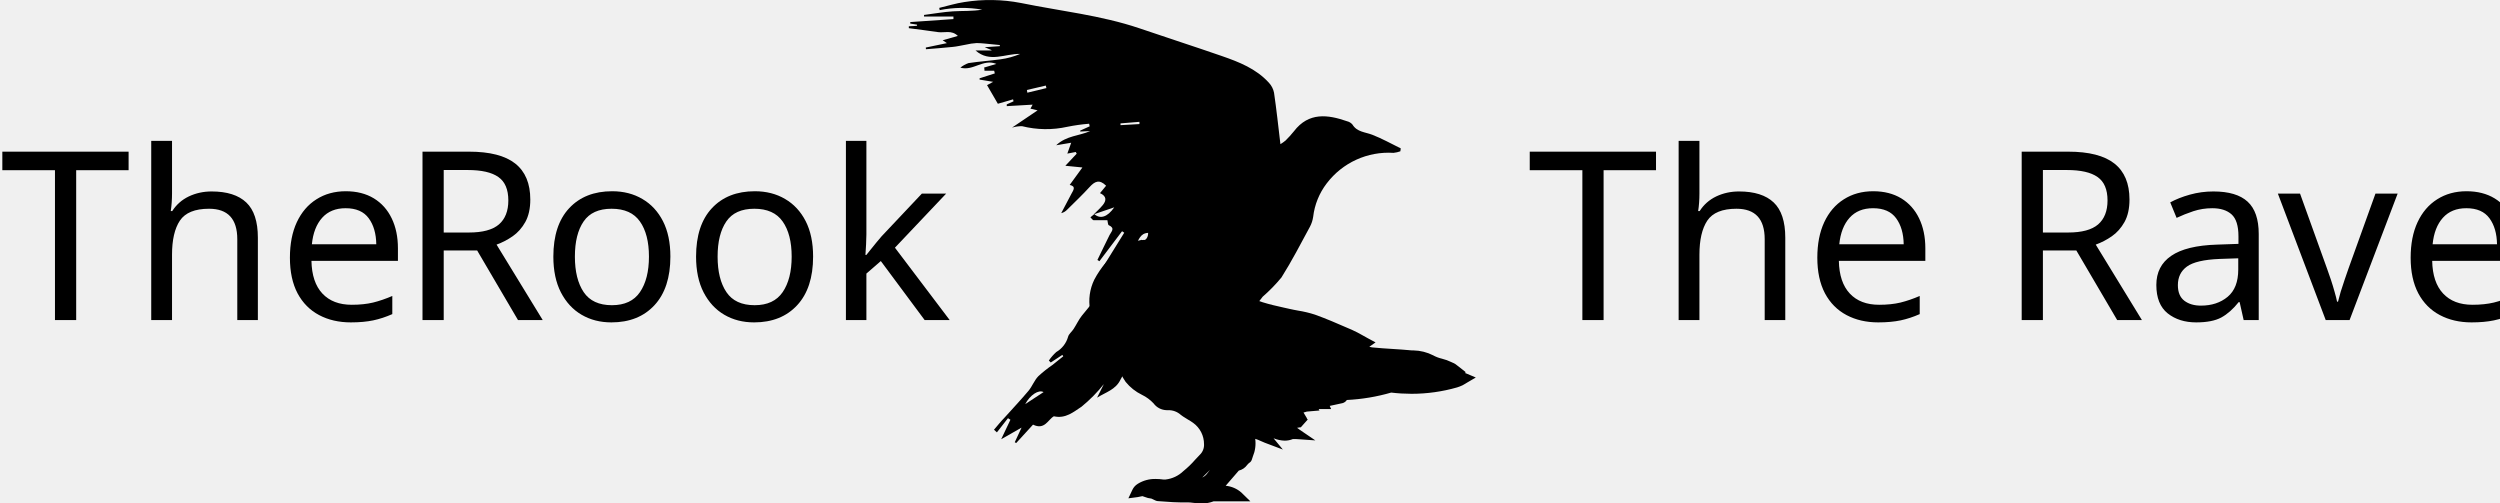
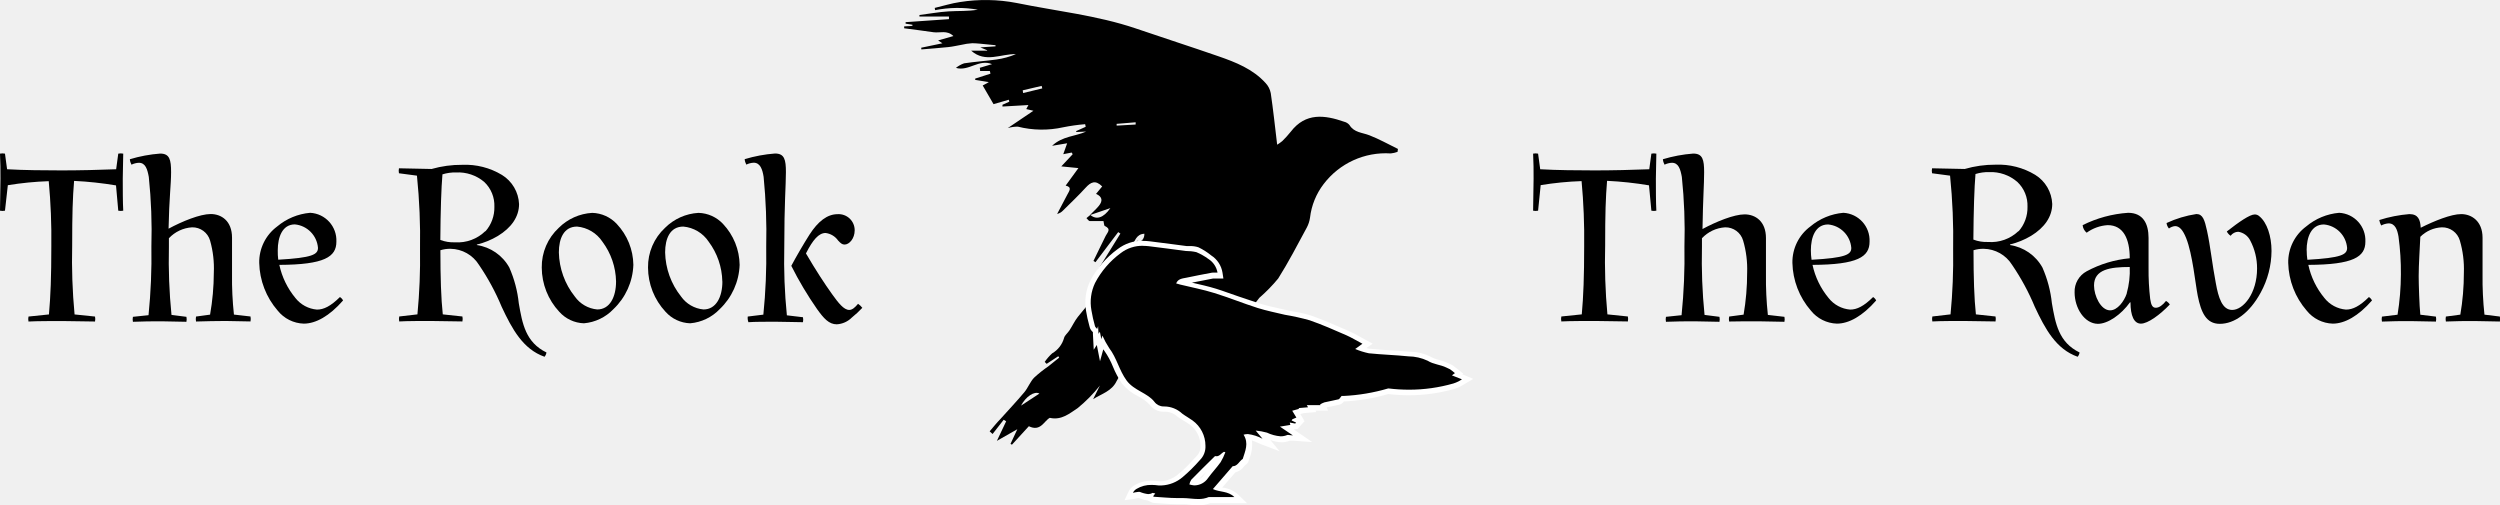
- <svg xmlns="http://www.w3.org/2000/svg" viewBox="0 0 368.14 74.05">
-   <defs>
-     <style>.cls-1{fill:#000;}.cls-2{font-size:34.74px;font-family:Litania-Regular, Litania;}.cls-3{letter-spacing:-0.01em;}</style>
-   </defs>
-   <g id="Layer_2" data-name="Layer 2">
-     <g id="Layer_1-2" data-name="Layer 1">
-       <path d="M161.07,31.56c.44-.45.92-.87,1.32-1.36.56-.68.57-1.32-.41-1.76l.9-1.09c-1-1-1.68-.63-2.43.19-1.05,1.15-2.19,2.23-3.3,3.33a1.77,1.77,0,0,1-.88.52c.5-.94,1-1.89,1.49-2.83.29-.55.75-1.11-.24-1.33l1.87-2.57-2.51-.25,1.67-1.78-.14-.25-1.24.24.57-1.6-2.21.37c1.51-1.43,3.41-1.37,5-2.09l-1.46.07,0-.14,1.39-.63-.08-.38a27.12,27.12,0,0,0-3.2.45,14.47,14.47,0,0,1-6.68-.09,5.07,5.07,0,0,0-1.47.21l3.76-2.54L151.74,16l.32-.59-3.81.22,0-.26,1-.45-.07-.29-2.24.65-1.59-2.74.9-.49-2-.33,0-.19,2.24-.72-.09-.39h-1.43s0-.39-.06-.47l1.81-.54c-1.94-.8-3.42,1.1-5.3.55a4,4,0,0,1,1.2-.67c1.57-.24,3.16-.34,4.74-.56a11.24,11.24,0,0,0,2.87-.79c-2.21-.06-4.48,1.35-6.58-.51H146s0,0,0-.06l-1-.42,2.23-.15,0-.17-.95-.09c-.82-.07-1.64-.19-2.46-.2a9.36,9.36,0,0,0-1.61.24c-.64.11-1.28.27-1.93.33-1.31.14-2.62.23-3.93.34L136.33,7l3.11-.65-.63-.42,2.24-.64c-.92-.91-2-.43-2.91-.56-1.43-.21-2.87-.39-4.31-.58l0-.28c.56,0,1.21-.08,1.21-.08V3.63l-1-.16V3.25l6.36-.44,0-.38h-4.33l0-.23c1.42-.18,2.84-.44,4.26-.53s2.87,0,4.31-.25a17.12,17.12,0,0,0-6.27.07l-.06-.33c1.24-.29,2.46-.68,3.71-.86a24,24,0,0,1,8.32.14c5.82,1.19,11.77,1.81,17.43,3.72,4,1.37,8.12,2.69,12.15,4.09,2.54.88,5.06,1.87,6.93,3.93a3,3,0,0,1,.76,1.48c.36,2.44.62,4.9.94,7.57a6.3,6.3,0,0,0,.76-.54,16,16,0,0,0,1.23-1.36c2.18-2.85,5-2.46,7.84-1.47a1.48,1.48,0,0,1,.77.47c.68,1.13,1.89,1.11,2.94,1.52,1.44.56,2.79,1.32,4.18,2l-.06.43a4.14,4.14,0,0,1-1,.23A11.43,11.43,0,0,0,195.37,27a10,10,0,0,0-2,4.94,4.44,4.44,0,0,1-.47,1.44c-1.36,2.52-2.68,5.07-4.2,7.48a23.76,23.76,0,0,1-2.76,2.83,25.16,25.16,0,0,0-1.6,2.19l1.28,1.38a2.07,2.07,0,0,1,.26,2.5,11.24,11.24,0,0,1-1.71,1.74c-.13-.83-.13-.83.81-2-1.31.26-1.64.71-1.41,1.93a2.14,2.14,0,0,1-1.65,2.35c-.07,0-.18,0-.2,0a12.9,12.9,0,0,1-1.35-2.25c-.09-.23.54-1,.91-1.08,1.17-.18,1.29-.76.93-1.69a2,2,0,0,1-.07-.3c-.35-1.6-1-2-2.63-1.75-.54.1-1.07.25-1.57.37.2-1.21.11-1.32-1.25-1.35-.06.2-.12.42-.19.64s-.16.44-.33.89l-1.32-.67c-.62-.14-1.14.08-1.13.91a.48.48,0,0,1-.11.3l-4,4a1.22,1.22,0,0,1-.38.24A8,8,0,0,0,165,55.9c-.7,1.49-2.19,1.86-3.45,2.66l1-2a21.68,21.68,0,0,1-3.29,3.33c-1.14.74-2.34,1.81-4.07,1.41-.85.46-1.35,2.08-3.07,1.23l-2.48,2.71-.21-.12,1-2.15-3,1.71,1.36-2.87-.36-.23-1.63,2.09-.43-.39c.53-.61,1-1.22,1.58-1.81,1.17-1.31,2.38-2.58,3.51-3.93.55-.66.85-1.54,1.44-2.14A18.29,18.29,0,0,1,155,53.73c.54-.4,1-.84,1.57-1.26l-.13-.21-1.71,1.12-.28-.29a7.16,7.16,0,0,1,1.09-1.25,3.78,3.78,0,0,0,1.74-2.24c.1-.42.56-.75.81-1.15.42-.64.74-1.35,1.21-1.95,1-1.21,1.93-2.41,3-3.54a68,68,0,0,0,5.83-7.15c.07-.1.09-.24,0-.52a3.49,3.49,0,0,0-.57.48c-1.26,1.6-2.46,3.24-3.79,4.78a2.89,2.89,0,0,1-1.59.56c-.15,0-.37-.37-.53-.55l3.9-6.29-.32-.22-3.34,4.42-.29-.19c.6-1.22,1.18-2.46,1.79-3.67.27-.53.86-1-.12-1.45-.13-.06-.12-.41-.2-.73-.66,0-1.35,0-2,0-.18,0-.33-.28-.5-.43l.57-.47c.85.75,1.92.48,2.94-1Zm8,2.73c-1.21.06-1.36,1.08-1.84,1.78C167.9,35.57,169.08,35.6,169.07,34.29Zm-15.4,23.45c-.73-.41-2,.44-2.7,1.77Zm27.27-6.49.38-1.28L180,49.83l0,.29Zm2.4-5.13v-.32l-1.6-.28L182,47ZM151.22,13.25l.06.4,2.81-.68L154,12.6ZM165,18.17l0,.26,2.79-.16,0-.33Z" />
-       <path d="M177,73.68c-.39,0-.78,0-1.18-.07s-.74-.07-1.11-.07h-.84c-.73,0-1.48-.06-2.19-.11l-1.17-.08h-.09l-.15-.07-.38-.21.05-.1-.28,0a2.91,2.91,0,0,1-1-.23l-.35-.12h-.08a1.69,1.69,0,0,0-.41.06l-.35.07-.68.09.29-.62a1.7,1.7,0,0,1,.66-.73,4.44,4.44,0,0,1,2.44-.65,7.87,7.87,0,0,1,1.07.08l.4,0a4.72,4.72,0,0,0,2.81-1.29,14.22,14.22,0,0,0,1.82-1.75l.68-.73a2.36,2.36,0,0,0,.72-1.83,4.19,4.19,0,0,0-1.75-3.43,9,9,0,0,0-.8-.51c-.24-.14-.47-.28-.7-.43l-.32-.23A3.07,3.07,0,0,0,172,60l-.13-.37V60a2.07,2.07,0,0,1-1.62-.81,6,6,0,0,0-1.82-1.35,6.67,6.67,0,0,1-2.28-1.8,13,13,0,0,1-1.26-2.37,11.59,11.59,0,0,0-1.28-2.37,5.9,5.9,0,0,1-.59-1l-.3,1.1-.35-1.75-.33.51-.08-1.53-.1-.13-.1-.11a1,1,0,0,1-.29-.45l-.09-.34a18,18,0,0,1-.44-2,6.92,6.92,0,0,1,.57-4.22,13.15,13.15,0,0,1,3.86-4.51,5.55,5.55,0,0,1,3.5-1.16,7.83,7.83,0,0,1,.92.06l3.24.41,2.18.28c.17,0,.35,0,.53,0a3.4,3.4,0,0,1,1.11.16,8.93,8.93,0,0,1,1.85,1,3.33,3.33,0,0,1,1.5,2.28l.07.43h-1.13c-1.25.23-2.51.48-3.75.74l-.24,0a2.07,2.07,0,0,0-.71.22h.06l1.57.36c1.14.26,2.32.53,3.46.88s2.27.76,3.36,1.15,2,.72,3,1,2,.54,3,.77l.93.21c.42.1.84.17,1.27.25a16.16,16.16,0,0,1,2.41.57c1.65.57,3.28,1.28,4.86,2l.54.23a17.81,17.81,0,0,1,1.6.83l.8.44.54.29-1,.71h0a5,5,0,0,0,1.23.36c1,.1,1.93.16,2.9.22s1.94.13,2.9.22l.26,0a6.38,6.38,0,0,1,2.71.67,5.26,5.26,0,0,0,1.41.54,6.65,6.65,0,0,1,1.31.47l.18.08a2,2,0,0,1,.38.19c.18.12.34.25.52.4l.61.49L215,55l1.56.61-.88.52a3.31,3.31,0,0,1-.36.2,5.65,5.65,0,0,1-.77.3,24,24,0,0,1-6.59.92,25.32,25.32,0,0,1-3-.18,27.36,27.36,0,0,1-6.57,1.1h-.09l-.07.09a.84.84,0,0,1-.46.38c-.37.09-.75.17-1.13.25l-.95.2a1.1,1.1,0,0,0-.24.1l.09.21-.52.11H193.6l.13.23-.57.08-.75.06h0l-1,.29.58,1-.48.2.5.23-.47.54-.34.1-.24,0,0,.18-1,.16,2.26,1.54-1.38-.09-.4,0-.22,0a2.94,2.94,0,0,1-1.13.23,5.47,5.47,0,0,1-2-.5l-.16-.06a2.83,2.83,0,0,0-.6-.15l1.28,1.55-1.33-.5c-.21-.08-.41-.17-.61-.26a3.45,3.45,0,0,0-1.4-.41h-.07A4,4,0,0,1,184.1,67l-.19.6-.17.12a1.83,1.83,0,0,0-.4.39,1.69,1.69,0,0,1-1.13.72l-2.44,2.81c.21.06.43.1.65.14a3.78,3.78,0,0,1,2.12.92l.66.64h-4.59A3.83,3.83,0,0,1,177,73.68Zm-.85-2.89.22,0a2.05,2.05,0,0,0,1.76-.94c.28-.39.59-.76.9-1.12s.65-.78.94-1.2a2.74,2.74,0,0,0,.24-.42,1.13,1.13,0,0,1-.57.15h-.07l-.72.71c-.89.87-1.77,1.75-2.64,2.64A.43.43,0,0,0,176.12,70.79Z" />
-       <path class="cls-1" d="M168.85,36.07a7.43,7.43,0,0,1,.87.05c1.81.21,3.61.47,5.41.7a7.11,7.11,0,0,1,1.56.17,8.69,8.69,0,0,1,1.77,1,3,3,0,0,1,1.34,2h-.5L179,40c-1.26.23-2.51.48-3.76.74-.58.12-1.23.14-1.51.84l.6.17c1.67.41,3.37.73,5,1.24,2.14.66,4.22,1.51,6.35,2.19,1.3.41,2.66.68,4,1a34.56,34.56,0,0,1,3.64.81c1.82.63,3.6,1.42,5.37,2.19.77.34,1.5.79,2.37,1.25L200,51.2a10.73,10.73,0,0,0,2,.63c1.93.2,3.88.25,5.81.45a6.76,6.76,0,0,1,2.81.64c.88.55,1.88.57,2.75,1a5.35,5.35,0,0,1,.53.25c.24.16.46.35.73.57l-.44.33,1.47.58c-.25.15-.39.25-.54.32a5.24,5.24,0,0,1-.72.29,23.47,23.47,0,0,1-6.49.91,24.91,24.91,0,0,1-3-.18h-.08a27.68,27.68,0,0,1-6.54,1.1H198c-.22.25-.31.46-.44.49-.69.17-1.39.29-2.08.45a3.34,3.34,0,0,0-.63.3l.05.11h-2l.18.31-1.39.12.07.11-1,.28.61,1-.59.25-.11.18.66.31-.13.14-.8-.15.08.35-1.52.25,1.9,1.29c-.28,0-.49-.07-.65-.07a.41.41,0,0,0-.16,0,2.42,2.42,0,0,1-1,.2,5.68,5.68,0,0,1-2-.54,9,9,0,0,0-1.65-.3l1,1.2a6.08,6.08,0,0,0-2.14-.69,2.33,2.33,0,0,0-.64.09c.8,1.27.23,2.41-.12,3.56a.09.09,0,0,1,0,0c-.52.31-.74,1.07-1.48,1.07h0l-2.9,3.35c1,.48,2.21.25,3.15,1.17h-3.67l-.08,0a3.76,3.76,0,0,1-1.55.29c-.76,0-1.52-.14-2.28-.14h-.84c-1.11,0-2.23-.13-3.35-.19,0,0-.07,0-.15-.07l.32-.42c-.14,0-.26-.07-.35-.07l-.07,0a1.21,1.21,0,0,1-.62.17,4.6,4.6,0,0,1-1.24-.33.7.7,0,0,0-.2,0,6.65,6.65,0,0,0-.8.14,1.31,1.31,0,0,1,.52-.57,4.1,4.1,0,0,1,2.24-.59,7.52,7.52,0,0,1,1,.08,3.33,3.33,0,0,0,.45,0A5.11,5.11,0,0,0,174.68,70a23.39,23.39,0,0,0,2.53-2.5,2.75,2.75,0,0,0,.82-2.1,4.58,4.58,0,0,0-1.9-3.72c-.48-.35-1-.62-1.51-1A3.88,3.88,0,0,0,172,59.63h-.12a1.69,1.69,0,0,1-1.33-.67c-1-1.32-3-1.65-4.09-3.14s-1.44-3.3-2.55-4.75a12.82,12.82,0,0,1-1-1.84l-.15.53-.22-1.1-.2.31-.06-1.12-.14.41c-.11-.14-.28-.26-.32-.42a21.3,21.3,0,0,1-.52-2.32,6.58,6.58,0,0,1,.53-4,12.8,12.8,0,0,1,3.76-4.38,5.2,5.2,0,0,1,3.27-1.08m10.76,30.86-.16,0h0c-.06,0-.13.09-.19.15-1.12,1.1-2.24,2.2-3.33,3.32a2,2,0,0,0-.27.68,3.5,3.5,0,0,0,.69.14h0a2.43,2.43,0,0,0,2.06-1.09c.58-.8,1.27-1.52,1.84-2.32a8.81,8.81,0,0,0,.69-1.45l-.21-.07c-.38.2-.62.66-1.11.66M168.86,35.32h0a5.92,5.92,0,0,0-3.73,1.24,13.5,13.5,0,0,0-4,4.64,7.28,7.28,0,0,0-.61,4.44,18.2,18.2,0,0,0,.45,2.06l.09.34a1.39,1.39,0,0,0,.39.62l.07.08,0,0V49l.12,2.31.45-.7.47,2.39.48-1.75.18.25a11.27,11.27,0,0,1,1.24,2.3,13.28,13.28,0,0,0,1.3,2.44,7.06,7.06,0,0,0,2.4,1.9,5.76,5.76,0,0,1,1.71,1.26,2.45,2.45,0,0,0,1.92,1H172a2.7,2.7,0,0,1,1.88.69l.33.24c.23.16.48.3.72.45a8.75,8.75,0,0,1,.77.49,3.84,3.84,0,0,1,1.6,3.14,2,2,0,0,1-.61,1.55l-.69.73a13.71,13.71,0,0,1-1.75,1.69,4.49,4.49,0,0,1-2.6,1.23l-.35,0a8.21,8.21,0,0,0-1.12-.08,4.8,4.8,0,0,0-2.63.71,2.06,2.06,0,0,0-.8.89l-.59,1.25,1.37-.18.39-.08a1.89,1.89,0,0,1,.31-.06l.32.11a3.44,3.44,0,0,0,1,.25l.49.23a1,1,0,0,0,.43.14l1.16.08c.72.05,1.47.11,2.22.11h.84c.34,0,.7,0,1.07.07s.8.08,1.21.08a4.51,4.51,0,0,0,1.75-.31h5.4l-1.32-1.29a4.09,4.09,0,0,0-2.31-1h0l1.93-2.23a2.15,2.15,0,0,0,1.23-.83,1.65,1.65,0,0,1,.31-.31.84.84,0,0,0,.38-.48l.15-.46a5,5,0,0,0,.35-2.6,5.51,5.51,0,0,1,.79.31c.21.09.41.19.63.27l2.65,1-1.37-1.66a4.74,4.74,0,0,0,1.65.35,3.18,3.18,0,0,0,1.18-.23l.12,0,.43,0,2.77.19-2.29-1.56L191,63l.42-.07v0l.13,0,.28-.32,0,0,.09-.1.67-.75-.19-.09.1,0-.44-.74-.11-.18h0l.48-.14.69-.06,1.18-.1-.12-.21h1.84l-.21-.47.75-.16c.38-.08.77-.16,1.15-.25a1.11,1.11,0,0,0,.62-.46,28.43,28.43,0,0,0,6.53-1.09,25.75,25.75,0,0,0,3,.18,24.33,24.33,0,0,0,6.7-.94,5.89,5.89,0,0,0,.82-.32,3.69,3.69,0,0,0,.4-.23l.21-.13,1.33-.78L215.93,55l-.22-.08.14-.11-.76-.6-.23-.18c-.19-.15-.36-.29-.55-.42a2.37,2.37,0,0,0-.44-.22l-.15-.07a6.94,6.94,0,0,0-1.38-.5,5,5,0,0,1-1.31-.5,6.65,6.65,0,0,0-2.87-.72l-.25,0c-1-.1-2-.16-2.92-.22s-1.93-.12-2.89-.22a2.54,2.54,0,0,1-.46-.1l.92-.64-1.08-.58-.79-.44a18.13,18.13,0,0,0-1.63-.84l-.54-.23c-1.58-.69-3.22-1.4-4.89-2a16.56,16.56,0,0,0-2.47-.59c-.42-.08-.84-.15-1.25-.25l-.94-.21c-1-.22-2-.45-3-.76s-2-.68-3-1-2.24-.81-3.38-1.16-2.34-.62-3.49-.88l-.12,0c1.13-.23,2.23-.44,3.18-.62h1.5l-.13-.86a3.69,3.69,0,0,0-1.66-2.53A9.34,9.34,0,0,0,177,36.28a3.74,3.74,0,0,0-1.23-.18c-.17,0-.33,0-.5,0l-2.2-.29-3.22-.41a8.22,8.22,0,0,0-1-.06Zm8.18,35,1.14-1.13-.37.48a1.88,1.88,0,0,1-.77.65Z" />
-       <text class="cls-2" transform="translate(0 47.13)">The <tspan class="cls-3" x="58.84" y="0">R</tspan>
-         <tspan x="79.58" y="0">ook</tspan>
-       </text>
-       <text class="cls-2" transform="translate(224.92 47.13)">The Raven</text>
+ <svg xmlns="http://www.w3.org/2000/svg" viewBox="0 0 366.77 74.05">
+   <g id="fd3af145-8e13-4031-b264-8f93045f2cbd" data-name="Layer 2">
+     <g id="d6d4c823-6bc4-46d7-b789-631dbc37ef42" data-name="Layer 1">
+       <path d="M161.07,31.56c.44-.45.92-.87,1.32-1.36.56-.68.57-1.32-.41-1.76l.9-1.09c-1-1-1.68-.63-2.43.19-1.05,1.15-2.19,2.23-3.3,3.33a1.77,1.77,0,0,1-.88.52c.5-.94,1-1.89,1.49-2.83.29-.55.75-1.11-.24-1.33l1.87-2.57-2.51-.25,1.67-1.78-.14-.25-1.24.24.57-1.6-2.21.37c1.51-1.43,3.41-1.37,5-2.09l-1.46.07,0-.14,1.39-.63-.08-.38a27.12,27.12,0,0,0-3.2.45,14.47,14.47,0,0,1-6.68-.09,5.07,5.07,0,0,0-1.47.21l3.76-2.54L151.74,16l.32-.59-3.81.22,0-.26,1-.45-.07-.29-2.24.65-1.59-2.74.9-.49-2-.33,0-.19,2.24-.72-.09-.39h-1.43s0-.39-.06-.47l1.81-.54c-1.94-.8-3.42,1.1-5.3.55a4,4,0,0,1,1.2-.67c1.57-.24,3.16-.34,4.74-.56a11.24,11.24,0,0,0,2.87-.79c-2.21-.06-4.48,1.35-6.58-.51H146s0,0,0-.06l-1-.42,2.23-.15,0-.17-.95-.09c-.82-.07-1.64-.19-2.46-.2a9.36,9.36,0,0,0-1.61.24c-.64.11-1.28.27-1.93.33-1.31.14-2.62.23-3.93.34L136.33,7l3.11-.65-.63-.42,2.24-.64c-.92-.91-2-.43-2.91-.56-1.43-.21-2.87-.39-4.31-.58l0-.28c.56,0,1.21-.08,1.21-.08V3.63l-1-.16V3.25l6.36-.44,0-.38h-4.33l0-.23c1.42-.18,2.84-.44,4.26-.53s2.87,0,4.31-.25a17.12,17.12,0,0,0-6.27.07l-.06-.33c1.24-.29,2.46-.68,3.71-.86a24,24,0,0,1,8.32.14c5.82,1.19,11.77,1.81,17.43,3.72,4,1.37,8.12,2.69,12.15,4.09,2.54.88,5.06,1.87,6.93,3.93a3,3,0,0,1,.76,1.48c.36,2.44.62,4.9.94,7.57a6.3,6.3,0,0,0,.76-.54,16,16,0,0,0,1.23-1.36c2.18-2.85,5-2.46,7.84-1.47a1.48,1.48,0,0,1,.77.47c.68,1.13,1.89,1.11,2.94,1.52,1.44.56,2.79,1.32,4.18,2l-.06.43a4.14,4.14,0,0,1-1,.23A11.43,11.43,0,0,0,195.37,27a10,10,0,0,0-2,4.94,4.44,4.44,0,0,1-.47,1.44c-1.36,2.52-2.68,5.07-4.2,7.48a23.76,23.76,0,0,1-2.76,2.83,25.16,25.16,0,0,0-1.6,2.19l1.28,1.38a2.07,2.07,0,0,1,.26,2.5,11.24,11.24,0,0,1-1.71,1.74c-.13-.83-.13-.83.81-2-1.31.26-1.64.71-1.41,1.93a2.14,2.14,0,0,1-1.65,2.35c-.07,0-.18,0-.2,0a12.9,12.9,0,0,1-1.35-2.25c-.09-.23.54-1,.91-1.08,1.17-.18,1.29-.76.93-1.69a2,2,0,0,1-.07-.3c-.35-1.6-1-2-2.63-1.75-.54.1-1.07.25-1.57.37.2-1.21.11-1.32-1.25-1.35-.06.2-.12.42-.19.64s-.16.44-.33.89l-1.32-.67c-.62-.14-1.14.08-1.13.91a.48.48,0,0,1-.11.3l-4,4a1.22,1.22,0,0,1-.38.24A8,8,0,0,0,165,55.9c-.7,1.49-2.19,1.86-3.45,2.66l1-2a21.68,21.68,0,0,1-3.29,3.33c-1.14.74-2.34,1.81-4.07,1.41-.85.46-1.35,2.08-3.07,1.23l-2.48,2.71-.21-.12,1-2.15-3,1.71,1.36-2.87-.36-.23-1.63,2.09-.43-.39c.53-.61,1-1.22,1.58-1.81,1.17-1.31,2.38-2.58,3.51-3.93.55-.66.85-1.54,1.44-2.14A18.29,18.29,0,0,1,155,53.73c.54-.4,1-.84,1.57-1.26l-.13-.21-1.71,1.12-.28-.29a7.16,7.16,0,0,1,1.09-1.25,3.78,3.78,0,0,0,1.74-2.24c.1-.42.56-.75.81-1.15.42-.64.74-1.35,1.21-1.95,1-1.21,1.93-2.41,3-3.54a68,68,0,0,0,5.83-7.15c.07-.1.09-.24,0-.52a3.49,3.49,0,0,0-.57.48c-1.26,1.6-2.46,3.24-3.79,4.78a2.89,2.89,0,0,1-1.59.56c-.15,0-.37-.37-.53-.55l3.9-6.29-.32-.22-3.34,4.42-.29-.19c.6-1.22,1.18-2.46,1.79-3.67.27-.53.86-1-.12-1.45-.13-.06-.12-.41-.2-.73-.66,0-1.35,0-2,0-.18,0-.33-.28-.5-.43l.57-.47c.85.75,1.92.48,2.94-1Zm8,2.73c-1.21.06-1.36,1.08-1.84,1.78C167.9,35.57,169.08,35.6,169.07,34.29Zm-15.4,23.45c-.73-.41-2,.44-2.7,1.77Zm27.27-6.49.38-1.28L180,49.83l0,.29Zm2.4-5.13v-.32l-1.6-.28L182,47ZM151.22,13.25l.06.4,2.81-.68L154,12.6ZM165,18.17l0,.26,2.79-.16,0-.33Z" transform="translate(-1.18)" />
+       <path d="M177,73.68c-.39,0-.78,0-1.18-.07s-.74-.07-1.11-.07h-.84c-.73,0-1.48-.06-2.19-.11l-1.17-.08h-.09l-.15-.07-.38-.21.05-.1-.28,0a2.91,2.91,0,0,1-1-.23l-.35-.12h-.08a1.69,1.69,0,0,0-.41.06l-.35.07-.68.09.29-.62a1.7,1.7,0,0,1,.66-.73,4.44,4.44,0,0,1,2.44-.65,7.87,7.87,0,0,1,1.07.08l.4,0a4.72,4.72,0,0,0,2.81-1.29,14.22,14.22,0,0,0,1.82-1.75l.68-.73a2.36,2.36,0,0,0,.72-1.83,4.19,4.19,0,0,0-1.75-3.43,9,9,0,0,0-.8-.51c-.24-.14-.47-.28-.7-.43l-.32-.23A3.07,3.07,0,0,0,172,60l-.13-.37V60a2.07,2.07,0,0,1-1.62-.81,6,6,0,0,0-1.82-1.35,6.67,6.67,0,0,1-2.28-1.8,13,13,0,0,1-1.26-2.37,11.59,11.59,0,0,0-1.28-2.37,5.9,5.9,0,0,1-.59-1l-.3,1.1-.35-1.75-.33.51-.08-1.53-.1-.13-.1-.11a1,1,0,0,1-.29-.45l-.09-.34a18,18,0,0,1-.44-2,6.92,6.92,0,0,1,.57-4.22,13.15,13.15,0,0,1,3.86-4.51,5.55,5.55,0,0,1,3.5-1.16,7.83,7.83,0,0,1,.92.06l3.24.41,2.18.28c.17,0,.35,0,.53,0a3.4,3.4,0,0,1,1.11.16,8.93,8.93,0,0,1,1.85,1,3.33,3.33,0,0,1,1.5,2.28l.07.43h-1.13c-1.25.23-2.51.48-3.75.74l-.24,0a2.07,2.07,0,0,0-.71.22h.06l1.57.36c1.14.26,2.32.53,3.46.88s2.27.76,3.36,1.15,2,.72,3,1,2,.54,3,.77l.93.21c.42.1.84.17,1.27.25a16.16,16.16,0,0,1,2.41.57c1.65.57,3.28,1.28,4.86,2l.54.23a17.81,17.81,0,0,1,1.6.83l.8.44.54.29-1,.71h0a5,5,0,0,0,1.23.36c1,.1,1.93.16,2.9.22s1.94.13,2.9.22l.26,0a6.38,6.38,0,0,1,2.71.67,5.26,5.26,0,0,0,1.41.54,6.65,6.65,0,0,1,1.31.47l.18.08a2,2,0,0,1,.38.19c.18.12.34.25.52.4l.61.49L215,55l1.56.61-.88.52a3.31,3.31,0,0,1-.36.2,5.65,5.65,0,0,1-.77.3,24,24,0,0,1-6.59.92,25.32,25.32,0,0,1-3-.18,27.36,27.36,0,0,1-6.57,1.1h-.09l-.07.09a.84.84,0,0,1-.46.38c-.37.09-.75.17-1.13.25l-.95.2a1.1,1.1,0,0,0-.24.1l.09.21-.52.11H193.6l.13.23-.57.08-.75.06h0l-1,.29.58,1-.48.2.5.23-.47.54-.34.1-.24,0,0,.18-1,.16,2.26,1.54-1.38-.09-.4,0-.22,0a2.94,2.94,0,0,1-1.13.23,5.47,5.47,0,0,1-2-.5l-.16-.06a2.83,2.83,0,0,0-.6-.15l1.28,1.55-1.33-.5c-.21-.08-.41-.17-.61-.26a3.45,3.45,0,0,0-1.4-.41h-.07A4,4,0,0,1,184.1,67l-.19.6-.17.12a1.83,1.83,0,0,0-.4.39,1.69,1.69,0,0,1-1.13.72l-2.44,2.81c.21.06.43.1.65.14a3.78,3.78,0,0,1,2.12.92l.66.64h-4.59A3.83,3.83,0,0,1,177,73.68Zm-.85-2.89.22,0a2.05,2.05,0,0,0,1.76-.94c.28-.39.59-.76.9-1.12s.65-.78.94-1.2a2.74,2.74,0,0,0,.24-.42,1.13,1.13,0,0,1-.57.15h-.07l-.72.71c-.89.87-1.77,1.75-2.64,2.64A.43.43,0,0,0,176.12,70.79Z" transform="translate(-1.18)" />
+       <path d="M168.85,36.07a7.43,7.43,0,0,1,.87.05c1.81.21,3.61.47,5.41.7a7.11,7.11,0,0,1,1.56.17,8.69,8.69,0,0,1,1.77,1,3,3,0,0,1,1.34,2h-.5L179,40c-1.26.23-2.51.48-3.76.74-.58.12-1.23.14-1.51.84l.6.17c1.67.41,3.37.73,5,1.24,2.14.66,4.22,1.51,6.35,2.19,1.3.41,2.66.68,4,1a34.56,34.56,0,0,1,3.64.81c1.82.63,3.6,1.42,5.37,2.19.77.34,1.5.79,2.37,1.25L200,51.2a10.73,10.73,0,0,0,2,.63c1.93.2,3.88.25,5.81.45a6.76,6.76,0,0,1,2.81.64c.88.55,1.88.57,2.75,1a5.35,5.35,0,0,1,.53.25c.24.16.46.35.73.57l-.44.33,1.47.58c-.25.15-.39.25-.54.32a5.24,5.24,0,0,1-.72.29,23.47,23.47,0,0,1-6.49.91,24.91,24.91,0,0,1-3-.18h-.08a27.68,27.68,0,0,1-6.54,1.1H198c-.22.25-.31.46-.44.49-.69.17-1.39.29-2.08.45a3.34,3.34,0,0,0-.63.3l.05.11h-2l.18.31-1.39.12.07.11-1,.28.61,1-.59.25-.11.18.66.31-.13.14-.8-.15.08.35-1.52.25,1.9,1.29c-.28,0-.49-.07-.65-.07a.41.41,0,0,0-.16,0,2.42,2.42,0,0,1-1,.2,5.68,5.68,0,0,1-2-.54,9,9,0,0,0-1.65-.3l1,1.2a6.08,6.08,0,0,0-2.14-.69,2.33,2.33,0,0,0-.64.09c.8,1.27.23,2.41-.12,3.56a.09.09,0,0,1,0,0c-.52.31-.74,1.07-1.48,1.07h0l-2.9,3.35c1,.48,2.21.25,3.15,1.17h-3.67l-.08,0a3.76,3.76,0,0,1-1.55.29c-.76,0-1.52-.14-2.28-.14h-.84c-1.11,0-2.23-.13-3.35-.19,0,0-.07,0-.15-.07l.32-.42c-.14,0-.26-.07-.35-.07l-.07,0a1.21,1.21,0,0,1-.62.17,4.6,4.6,0,0,1-1.24-.33.7.7,0,0,0-.2,0,6.65,6.65,0,0,0-.8.14,1.31,1.31,0,0,1,.52-.57,4.1,4.1,0,0,1,2.24-.59,7.52,7.52,0,0,1,1,.08,3.33,3.33,0,0,0,.45,0A5.11,5.11,0,0,0,174.68,70a23.39,23.39,0,0,0,2.53-2.5,2.75,2.75,0,0,0,.82-2.1,4.58,4.58,0,0,0-1.9-3.72c-.48-.35-1-.62-1.51-1A3.88,3.88,0,0,0,172,59.63h-.12a1.69,1.69,0,0,1-1.33-.67c-1-1.32-3-1.65-4.09-3.14s-1.44-3.3-2.55-4.75a12.82,12.82,0,0,1-1-1.84l-.15.53-.22-1.1-.2.31-.06-1.12-.14.41c-.11-.14-.28-.26-.32-.42a21.3,21.3,0,0,1-.52-2.32,6.58,6.58,0,0,1,.53-4,12.8,12.8,0,0,1,3.76-4.38,5.2,5.2,0,0,1,3.27-1.08m10.76,30.86-.16,0h0c-.06,0-.13.09-.19.15-1.12,1.1-2.24,2.2-3.33,3.32a2,2,0,0,0-.27.68,3.5,3.5,0,0,0,.69.14h0a2.43,2.43,0,0,0,2.06-1.09c.58-.8,1.27-1.52,1.84-2.32a8.81,8.81,0,0,0,.69-1.45l-.21-.07c-.38.2-.62.66-1.11.66M168.86,35.32h0a5.92,5.92,0,0,0-3.73,1.24,13.5,13.5,0,0,0-4,4.64,7.28,7.28,0,0,0-.61,4.44,18.2,18.2,0,0,0,.45,2.06l.09.34a1.39,1.39,0,0,0,.39.62l.07.08,0,0V49l.12,2.31.45-.7.47,2.39.48-1.75.18.25a11.27,11.27,0,0,1,1.24,2.3,13.28,13.28,0,0,0,1.3,2.44,7.06,7.06,0,0,0,2.4,1.9,5.76,5.76,0,0,1,1.71,1.26,2.45,2.45,0,0,0,1.92,1H172a2.7,2.7,0,0,1,1.88.69l.33.24c.23.16.48.3.72.45a8.75,8.75,0,0,1,.77.49,3.84,3.84,0,0,1,1.6,3.14,2,2,0,0,1-.61,1.55l-.69.73a13.71,13.71,0,0,1-1.75,1.69,4.49,4.49,0,0,1-2.6,1.23l-.35,0a8.21,8.21,0,0,0-1.12-.08,4.8,4.8,0,0,0-2.63.71,2.06,2.06,0,0,0-.8.89l-.59,1.25,1.37-.18.39-.08a1.89,1.89,0,0,1,.31-.06l.32.11a3.44,3.44,0,0,0,1,.25l.49.23a1,1,0,0,0,.43.14l1.16.08c.72.05,1.47.11,2.22.11h.84c.34,0,.7,0,1.07.07s.8.08,1.21.08a4.51,4.51,0,0,0,1.75-.31h5.4l-1.32-1.29a4.09,4.09,0,0,0-2.31-1h0l1.93-2.23a2.15,2.15,0,0,0,1.23-.83,1.65,1.65,0,0,1,.31-.31.84.84,0,0,0,.38-.48l.15-.46a5,5,0,0,0,.35-2.6,5.51,5.51,0,0,1,.79.31c.21.09.41.19.63.27l2.65,1-1.37-1.66a4.74,4.74,0,0,0,1.65.35,3.18,3.18,0,0,0,1.18-.23l.12,0,.43,0,2.77.19-2.29-1.56L191,63l.42-.07v0l.13,0,.28-.32,0,0,.09-.1.67-.75-.19-.09.1,0-.44-.74-.11-.18h0l.48-.14.69-.06,1.18-.1-.12-.21h1.84l-.21-.47.75-.16c.38-.08.77-.16,1.15-.25a1.11,1.11,0,0,0,.62-.46,28.43,28.43,0,0,0,6.53-1.09,25.75,25.75,0,0,0,3,.18,24.33,24.33,0,0,0,6.7-.94,5.89,5.89,0,0,0,.82-.32,3.69,3.69,0,0,0,.4-.23l.21-.13,1.33-.78L215.93,55l-.22-.08.14-.11-.76-.6-.23-.18c-.19-.15-.36-.29-.55-.42a2.37,2.37,0,0,0-.44-.22l-.15-.07a6.94,6.94,0,0,0-1.38-.5,5,5,0,0,1-1.31-.5,6.65,6.65,0,0,0-2.87-.72l-.25,0c-1-.1-2-.16-2.92-.22s-1.93-.12-2.89-.22a2.54,2.54,0,0,1-.46-.1l.92-.64-1.08-.58-.79-.44a18.13,18.13,0,0,0-1.63-.84l-.54-.23c-1.58-.69-3.22-1.4-4.89-2a16.56,16.56,0,0,0-2.47-.59c-.42-.08-.84-.15-1.25-.25l-.94-.21c-1-.22-2-.45-3-.76s-2-.68-3-1-2.24-.81-3.38-1.16-2.34-.62-3.49-.88l-.12,0c1.13-.23,2.23-.44,3.18-.62h1.5l-.13-.86a3.69,3.69,0,0,0-1.66-2.53A9.34,9.34,0,0,0,177,36.28a3.74,3.74,0,0,0-1.23-.18c-.17,0-.33,0-.5,0l-2.2-.29-3.22-.41a8.22,8.22,0,0,0-1-.06Zm8.18,35,1.14-1.13-.37.48a1.88,1.88,0,0,1-.77.65Z" transform="translate(-1.18)" style="fill:#fff" />
+       <path d="M1.91,30.91a1.76,1.76,0,0,1-.73,0c0-1.22.07-3.4.07-4.69s0-2.4-.07-3.68a1.76,1.76,0,0,1,.73,0l.31,2.29c2.4.14,5.52.17,8,.17s5.63-.07,8-.17l.31-2.29a1.75,1.75,0,0,1,.73,0c0,1.29-.07,2.36-.07,3.68s0,3.47.07,4.69a1.75,1.75,0,0,1-.73,0L18.2,27.2a52.09,52.09,0,0,0-6.15-.66c-.21,2.54-.28,4.79-.28,9.45a85.65,85.65,0,0,0,.35,10.14l3,.31a1.75,1.75,0,0,1,0,.73c-1.35,0-3.37-.07-4.76-.07s-3.75,0-5,.07a1.75,1.75,0,0,1,0-.73l3-.31c.24-2.67.35-5.52.35-10a89.92,89.92,0,0,0-.38-9.55,46.83,46.83,0,0,0-6,.59Z" transform="translate(-1.18)" />
+       <path d="M29.94,47.17a1.75,1.75,0,0,1,0-.73L32,46.16A36.12,36.12,0,0,0,32.55,40,14.89,14.89,0,0,0,32,35.29a2.69,2.69,0,0,0-2.64-1.94,5.09,5.09,0,0,0-3.4,1.6v1.25a81.09,81.09,0,0,0,.38,10l2.19.28a1.77,1.77,0,0,1,0,.73c-1.39,0-2.12-.07-3.54-.07s-2.88,0-4.31.07a1.75,1.75,0,0,1,0-.73l2.29-.24a85,85,0,0,0,.42-10.07,76.75,76.75,0,0,0-.38-10.21c-.21-1.15-.49-2.08-1.46-2.08a2.74,2.74,0,0,0-1.08.28,2,2,0,0,1-.24-.8,20.81,20.81,0,0,1,4.45-.83c1.39,0,1.6.9,1.6,2.74S26,29,25.91,33.55c2-1.08,4.62-2.15,6.18-2.15s3.13,1,3.13,3.47c0,1.7,0,4,0,5.38a49.49,49.49,0,0,0,.28,5.9l2.43.28a1.77,1.77,0,0,1,0,.73c-1.39,0-2.26-.07-3.68-.07S31.36,47.13,29.94,47.17Z" transform="translate(-1.18)" />
+       <path d="M51.51,44.08c-2,2.29-4,3.4-5.77,3.4a5.1,5.1,0,0,1-3.82-1.91,11.07,11.07,0,0,1-2.71-7,6.51,6.51,0,0,1,2.64-5.35,8.69,8.69,0,0,1,4.83-2,4.06,4.06,0,0,1,3.85,4.24c0,2.22-1.74,3.37-8.37,3.4a11.38,11.38,0,0,0,2.36,4.86,4.49,4.49,0,0,0,3.16,1.7c1,0,2-.49,3.37-1.84A1.21,1.21,0,0,1,51.51,44.08Zm-9.58-7.36A9.37,9.37,0,0,0,42,38.1c5-.28,5.83-.76,5.83-1.74a3.76,3.76,0,0,0-3.4-3.44C42.59,32.93,41.93,34.8,41.93,36.71Z" transform="translate(-1.18)" />
+       <path d="M71.14,35.95a6.54,6.54,0,0,1,4.76,3.3,17.48,17.48,0,0,1,1.39,5.24c.52,3,1,5.73,4.06,7.22a1.29,1.29,0,0,1-.28.63c-3.16-1.11-4.76-4.06-6.29-7.33a34.18,34.18,0,0,0-3.33-6.15,5,5,0,0,0-4.17-2.36,4.85,4.85,0,0,0-1.49.21c0,4,.1,7.12.35,9.41l2.88.31a1.75,1.75,0,0,1,0,.73c-1.25,0-3.4-.07-4.65-.07s-3.47,0-4.62.07a1.75,1.75,0,0,1,0-.73l2.67-.31a85.41,85.41,0,0,0,.38-9.55,90.23,90.23,0,0,0-.45-10.8l-2.64-.35a1.76,1.76,0,0,1,0-.73c.21,0,4.51.1,4.79.1A15.93,15.93,0,0,1,69,24.18a10.39,10.39,0,0,1,5.83,1.49,5.28,5.28,0,0,1,2.5,4.27c0,1.84-1.11,3.47-3.13,4.69a11.14,11.14,0,0,1-3.06,1.25Zm1.25-2a5.26,5.26,0,0,0,1.32-3.61,4.76,4.76,0,0,0-1.49-3.65,5.92,5.92,0,0,0-4.13-1.39,6.16,6.16,0,0,0-2,.28c-.17,2-.28,5.28-.31,9.62a5.37,5.37,0,0,0,2.15.35A5.81,5.81,0,0,0,72.39,33.9Z" transform="translate(-1.18)" />
+       <path d="M83.23,45.74a9.56,9.56,0,0,1-2.57-6.49,7.79,7.79,0,0,1,2.5-5.83,7.56,7.56,0,0,1,4.9-2.19,5.1,5.1,0,0,1,3.61,1.63,8.91,8.91,0,0,1,2.43,6,9.41,9.41,0,0,1-2.92,6.49,6.79,6.79,0,0,1-4.34,2.08A5.07,5.07,0,0,1,83.23,45.74Zm8.33-4.45a10.06,10.06,0,0,0-2-5.83,5,5,0,0,0-3.72-2.22c-1.94,0-2.67,1.74-2.67,3.79a10.74,10.74,0,0,0,2.33,6.46,4.54,4.54,0,0,0,3.3,1.91C90.66,45.4,91.56,43.55,91.56,41.3Z" transform="translate(-1.18)" />
+       <path d="M98.82,45.74a9.56,9.56,0,0,1-2.57-6.49,7.79,7.79,0,0,1,2.5-5.83,7.56,7.56,0,0,1,4.9-2.19,5.1,5.1,0,0,1,3.61,1.63,8.91,8.91,0,0,1,2.43,6,9.41,9.41,0,0,1-2.92,6.49,6.79,6.79,0,0,1-4.34,2.08A5.07,5.07,0,0,1,98.82,45.74Zm8.33-4.45a10.06,10.06,0,0,0-2-5.83,5,5,0,0,0-3.72-2.22c-1.94,0-2.67,1.74-2.67,3.79a10.74,10.74,0,0,0,2.33,6.46,4.54,4.54,0,0,0,3.3,1.91C106.25,45.4,107.16,43.55,107.16,41.3Z" transform="translate(-1.18)" />
+       <path d="M110.88,46.44l2.29-.28a84.4,84.4,0,0,0,.42-10,83.64,83.64,0,0,0-.38-10.21c-.17-1.08-.49-2.08-1.46-2.08a2.74,2.74,0,0,0-1.08.28,2,2,0,0,1-.24-.8,20.81,20.81,0,0,1,4.45-.83c1.39,0,1.6.9,1.6,2.74,0,2-.24,4.51-.24,11a81.09,81.09,0,0,0,.38,10l2.36.28a1.76,1.76,0,0,1,0,.73c-1.32,0-2.6-.07-4-.07s-3.09,0-4,.07A1.75,1.75,0,0,1,110.88,46.44Zm14.2-10.56c-.35,0-.59-.21-.94-.59a2.65,2.65,0,0,0-1.84-1.11c-1,0-1.87,1-2.88,3,1.49,2.54,2.71,4.41,3.85,6,.9,1.25,1.7,2.29,2.5,2.29.45,0,.87-.38,1.29-.9a2.53,2.53,0,0,1,.63.59,15.18,15.18,0,0,1-1.53,1.42,3.4,3.4,0,0,1-2.22,1c-1.15,0-1.91-.87-2.88-2.22A51.54,51.54,0,0,1,117.27,39c.66-1.25,1.81-3.23,2.67-4.58,1.25-1.94,2.6-3,4.13-3a2.36,2.36,0,0,1,2.5,2.36C126.57,35,125.78,35.88,125.08,35.88Z" transform="translate(-1.18)" />
+       <path d="M226.83,30.91a1.75,1.75,0,0,1-.73,0c0-1.22.07-3.4.07-4.69s0-2.4-.07-3.68a1.75,1.75,0,0,1,.73,0l.31,2.29c2.4.14,5.52.17,8,.17s5.63-.07,8-.17l.31-2.29a1.75,1.75,0,0,1,.73,0c0,1.29-.07,2.36-.07,3.68s0,3.47.07,4.69a1.75,1.75,0,0,1-.73,0l-.35-3.72a52.13,52.13,0,0,0-6.15-.66c-.21,2.54-.28,4.79-.28,9.45A85.76,85.76,0,0,0,237,46.12l3,.31a1.73,1.73,0,0,1,0,.73c-1.35,0-3.37-.07-4.76-.07s-3.75,0-5,.07a1.74,1.74,0,0,1,0-.73l3-.31c.24-2.67.35-5.52.35-10a89.79,89.79,0,0,0-.38-9.55,46.85,46.85,0,0,0-6,.59Z" transform="translate(-1.18)" />
+       <path d="M254.86,47.17a1.73,1.73,0,0,1,0-.73l2.12-.28a36.06,36.06,0,0,0,.52-6.15,14.9,14.9,0,0,0-.59-4.72,2.69,2.69,0,0,0-2.64-1.94,5.1,5.1,0,0,0-3.4,1.6v1.25a81,81,0,0,0,.38,10l2.19.28a1.75,1.75,0,0,1,0,.73c-1.39,0-2.12-.07-3.54-.07s-2.88,0-4.31.07a1.74,1.74,0,0,1,0-.73l2.29-.24a85.13,85.13,0,0,0,.42-10.07,76.59,76.59,0,0,0-.38-10.21c-.21-1.15-.49-2.08-1.46-2.08a2.75,2.75,0,0,0-1.08.28,2,2,0,0,1-.24-.8,20.82,20.82,0,0,1,4.45-.83c1.39,0,1.6.9,1.6,2.74s-.17,3.79-.24,8.33c2-1.08,4.62-2.15,6.18-2.15s3.13,1,3.13,3.47c0,1.7,0,4,0,5.38a49.6,49.6,0,0,0,.28,5.9l2.43.28a1.76,1.76,0,0,1,0,.73c-1.39,0-2.26-.07-3.68-.07S256.29,47.13,254.86,47.17Z" transform="translate(-1.18)" />
+       <path d="M276.43,44.08c-2,2.29-4,3.4-5.76,3.4a5.1,5.1,0,0,1-3.82-1.91,11.07,11.07,0,0,1-2.71-7,6.51,6.51,0,0,1,2.64-5.35,8.69,8.69,0,0,1,4.83-2,4.06,4.06,0,0,1,3.85,4.24c0,2.22-1.74,3.37-8.37,3.4a11.38,11.38,0,0,0,2.36,4.86,4.49,4.49,0,0,0,3.16,1.7c1,0,2-.49,3.37-1.84A1.21,1.21,0,0,1,276.43,44.08Zm-9.58-7.36a9.25,9.25,0,0,0,.1,1.39c5-.28,5.83-.76,5.83-1.74a3.75,3.75,0,0,0-3.4-3.44C267.51,32.93,266.85,34.8,266.85,36.71Z" transform="translate(-1.18)" />
+       <path d="M296.06,35.95a6.54,6.54,0,0,1,4.76,3.3,17.51,17.51,0,0,1,1.39,5.24c.52,3,1,5.73,4.06,7.22a1.28,1.28,0,0,1-.28.63c-3.16-1.11-4.76-4.06-6.29-7.33a34.21,34.21,0,0,0-3.33-6.15,5,5,0,0,0-4.17-2.36,4.86,4.86,0,0,0-1.49.21c0,4,.1,7.12.35,9.41l2.88.31a1.76,1.76,0,0,1,0,.73c-1.25,0-3.4-.07-4.65-.07s-3.47,0-4.62.07a1.74,1.74,0,0,1,0-.73l2.67-.31a85.53,85.53,0,0,0,.38-9.55,90.36,90.36,0,0,0-.45-10.8l-2.64-.35a1.73,1.73,0,0,1,0-.73c.21,0,4.51.1,4.79.1a15.93,15.93,0,0,1,4.51-.63,10.39,10.39,0,0,1,5.83,1.49,5.28,5.28,0,0,1,2.5,4.27c0,1.84-1.11,3.47-3.12,4.69a11.15,11.15,0,0,1-3.06,1.25Zm1.25-2a5.26,5.26,0,0,0,1.32-3.61,4.76,4.76,0,0,0-1.49-3.65A5.92,5.92,0,0,0,293,25.25a6.16,6.16,0,0,0-2,.28c-.17,2-.28,5.28-.31,9.62a5.37,5.37,0,0,0,2.15.35A5.81,5.81,0,0,0,297.31,33.9Z" transform="translate(-1.18)" />
+       <path d="M305.54,42.89a3.37,3.37,0,0,1,1.77-3.09,16.5,16.5,0,0,1,6.32-1.91c0-2.85-.94-4.86-3.23-4.86a5.83,5.83,0,0,0-3.09,1.11,1.6,1.6,0,0,1-.59-1.11,17.6,17.6,0,0,1,6.67-1.81c2.22,0,3,1.63,3,3.68,0,1.29,0,3.16,0,4.41a36.3,36.3,0,0,0,.24,4.55c.14.94.35,1.29.83,1.29s1-.38,1.49-1a1.62,1.62,0,0,1,.56.52c-1.46,1.53-3.23,2.81-4.24,2.81s-1.53-1.15-1.53-3.13l-.07,0c-1.32,1.84-3.26,3.16-4.72,3.16C307,47.48,305.54,45.22,305.54,42.89Zm7.64.17a12.36,12.36,0,0,0,.45-3.89c-2.88,0-5.24.35-5.24,2.71,0,1.53,1,3.65,2.36,3.65C311.83,45.53,312.8,44.21,313.19,43.07Z" transform="translate(-1.18)" />
+       <path d="M332.84,42.93c-1.63,3-3.86,4.58-6,4.58-2,0-2.74-1.67-3.23-4.1-.35-1.74-.76-6.11-1.7-8.47-.49-1.22-1-1.77-1.63-1.77a1.82,1.82,0,0,0-.9.35,1.52,1.52,0,0,1-.35-.8,15.94,15.94,0,0,1,4.38-1.32c.94,0,1.21.87,1.56,2.47.49,2.22.76,4.93,1.29,7.68.38,2.12.94,3.92,2.4,3.92,1.63,0,3.65-2.43,3.65-6.08a8.71,8.71,0,0,0-1-4.1A2.36,2.36,0,0,0,329.54,34a1.43,1.43,0,0,0-1.11.59,1.67,1.67,0,0,1-.56-.63c1.77-1.39,3.37-2.5,4.1-2.5a1,1,0,0,1,.69.28c1.11.9,1.77,2.92,1.77,5.07A12.89,12.89,0,0,1,332.84,42.93Z" transform="translate(-1.18)" />
+       <path d="M349.17,44.08c-2,2.29-4,3.4-5.76,3.4a5.1,5.1,0,0,1-3.82-1.91,11.07,11.07,0,0,1-2.71-7,6.51,6.51,0,0,1,2.64-5.35,8.69,8.69,0,0,1,4.83-2,4.06,4.06,0,0,1,3.85,4.24c0,2.22-1.74,3.37-8.37,3.4a11.38,11.38,0,0,0,2.36,4.86,4.49,4.49,0,0,0,3.16,1.7c1,0,2-.49,3.37-1.84A1.21,1.21,0,0,1,349.17,44.08Zm-9.58-7.36a9.25,9.25,0,0,0,.1,1.39c5-.28,5.83-.76,5.83-1.74a3.75,3.75,0,0,0-3.4-3.44C340.25,32.93,339.58,34.8,339.58,36.71Z" transform="translate(-1.18)" />
+       <path d="M367.93,46.44a1.78,1.78,0,0,1,0,.73c-1.39,0-2.26-.07-3.68-.07s-2.81,0-4.24.07a1.74,1.74,0,0,1,0-.73l2.12-.28a36.08,36.08,0,0,0,.52-6.15,14.9,14.9,0,0,0-.59-4.72,2.69,2.69,0,0,0-2.64-1.94,4.78,4.78,0,0,0-3.16,1.39c-.07,1.67-.24,4.1-.24,5.77,0,1.08.1,4.38.24,5.66l2.29.28a1.75,1.75,0,0,1,0,.73c-1.39,0-2.22-.07-3.65-.07s-2.85,0-4.27.07a1.74,1.74,0,0,1,0-.73l2.29-.28a37.67,37.67,0,0,0,.49-5.9,38.57,38.57,0,0,0-.35-5.56c-.17-1-.49-1.94-1.46-1.94a2.77,2.77,0,0,0-1.08.31,2.46,2.46,0,0,1-.28-.8,19.77,19.77,0,0,1,4.41-.87c1.29,0,1.6.8,1.67,2,2-1,4.45-2,5.94-2s3.13,1,3.13,3.47c0,1.7,0,4,0,5.38a49.37,49.37,0,0,0,.28,5.9Z" transform="translate(-1.18)" />
    </g>
  </g>
</svg>
